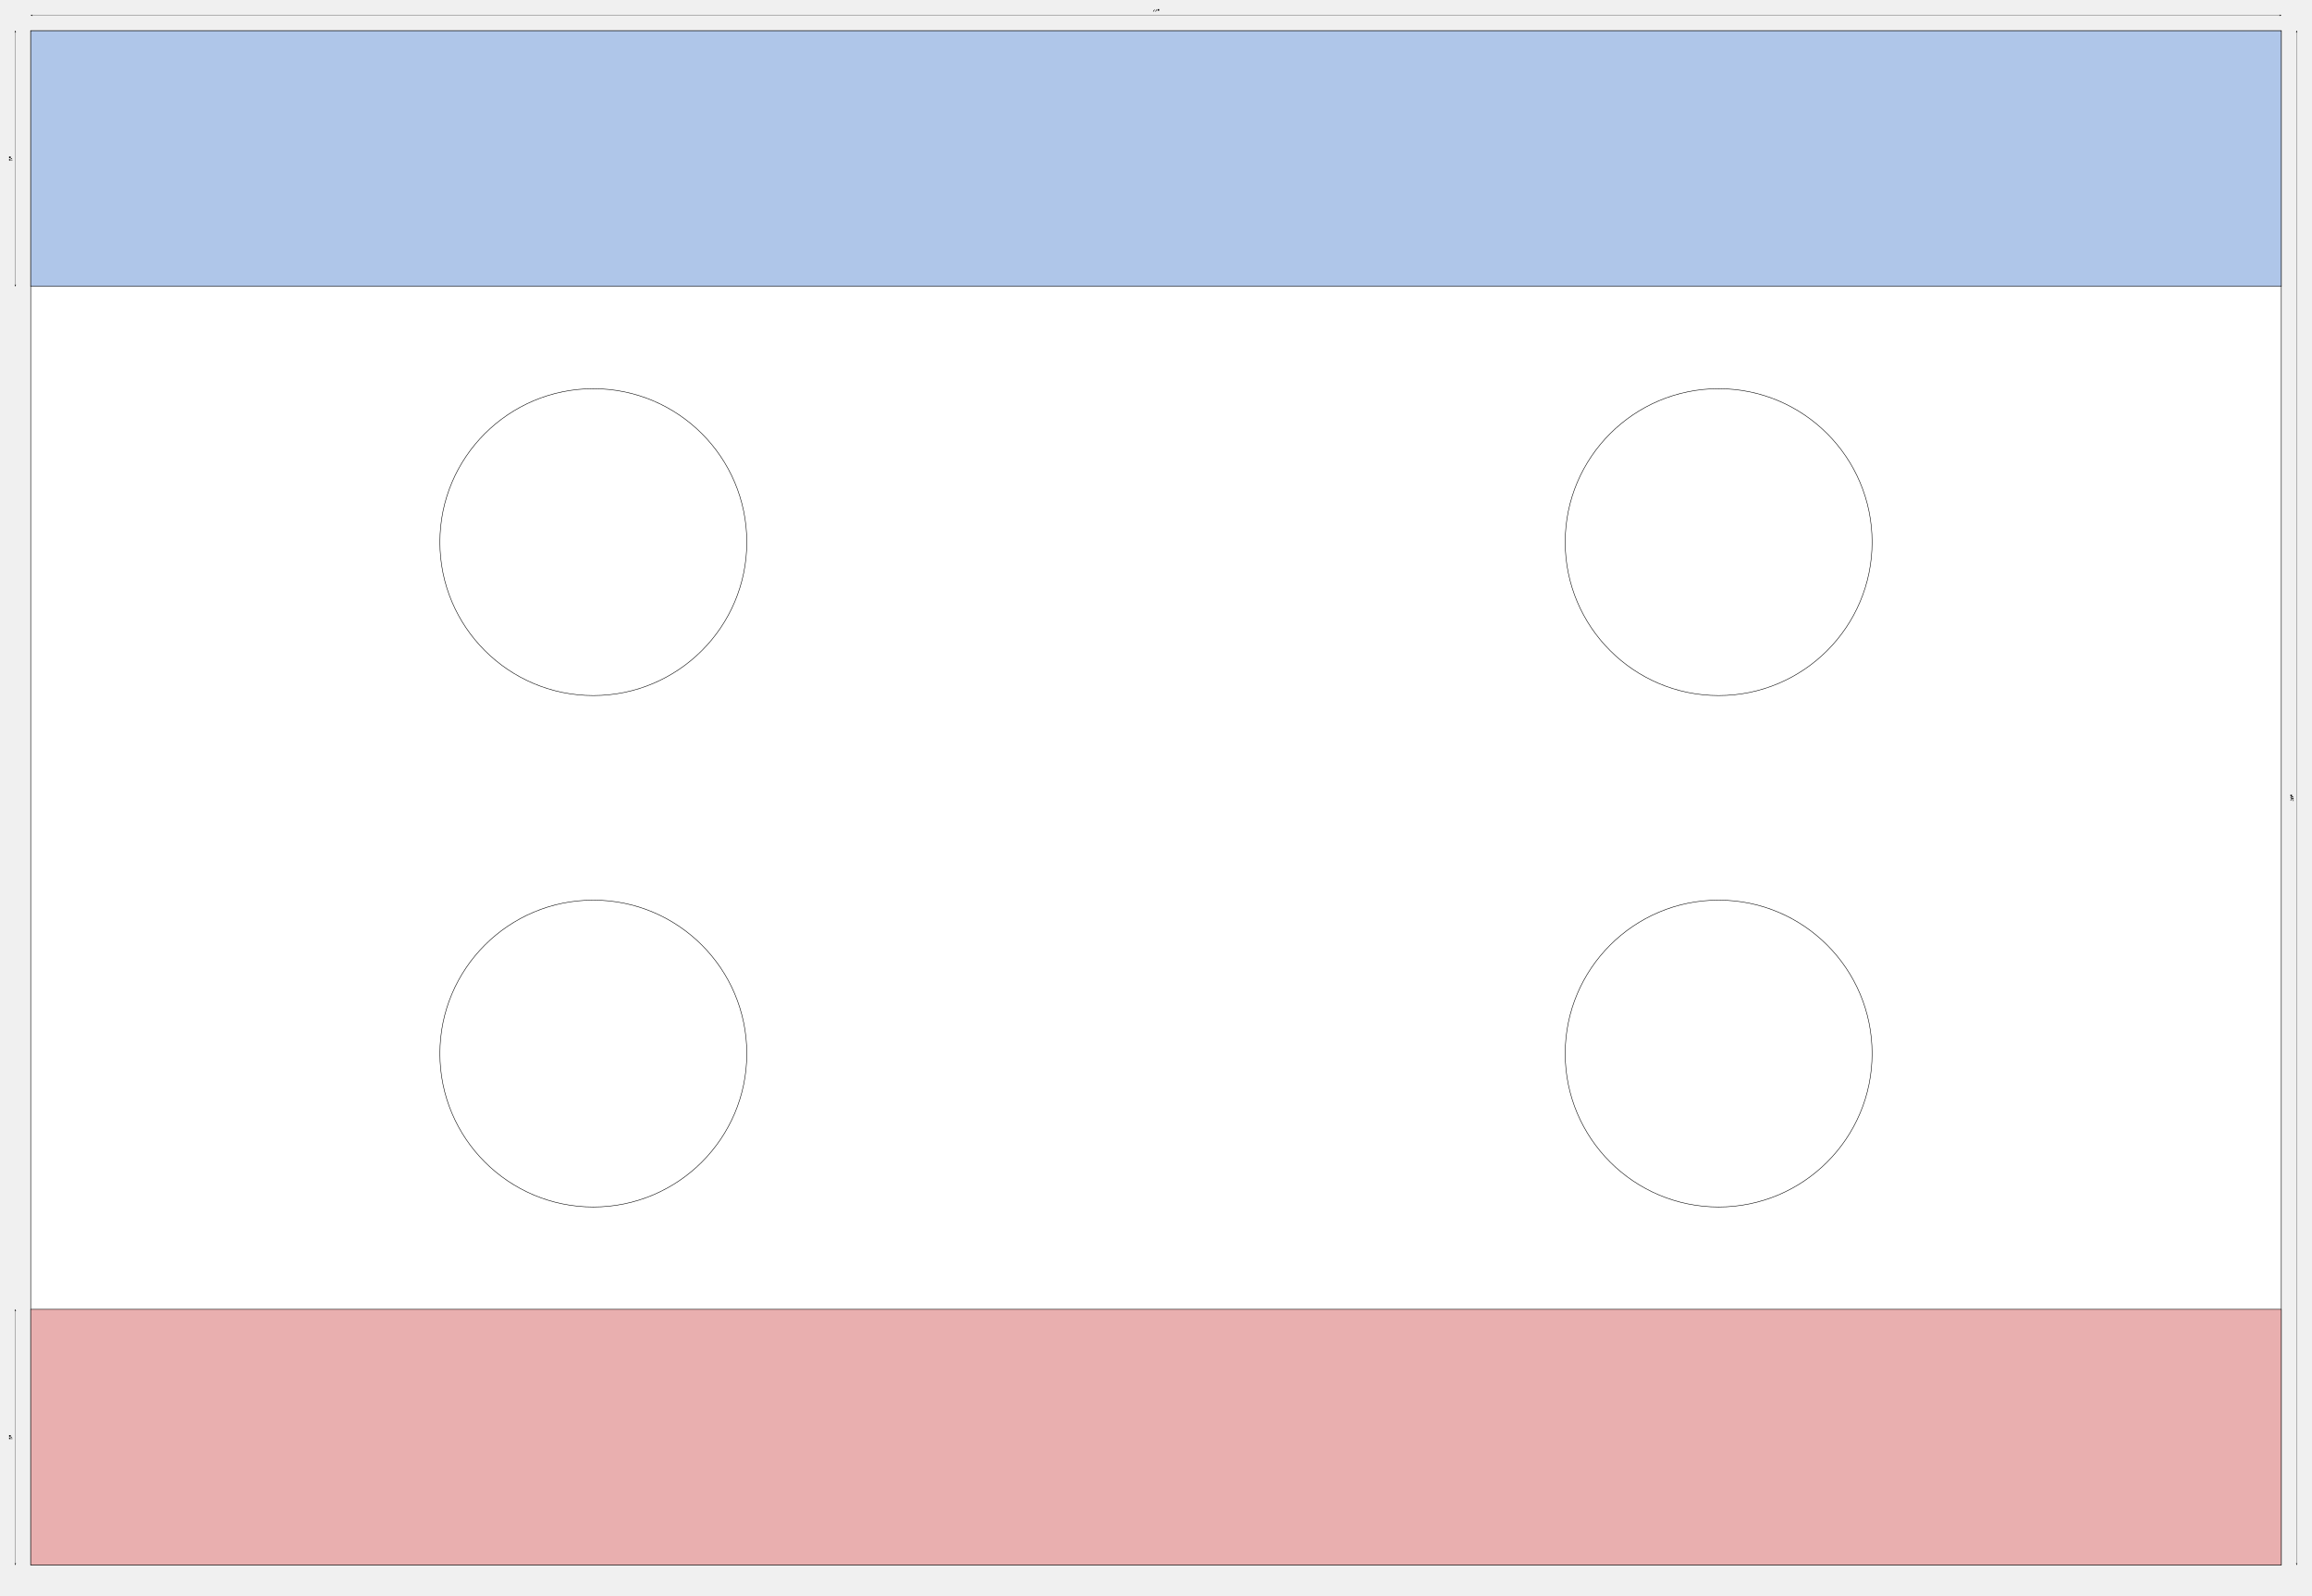
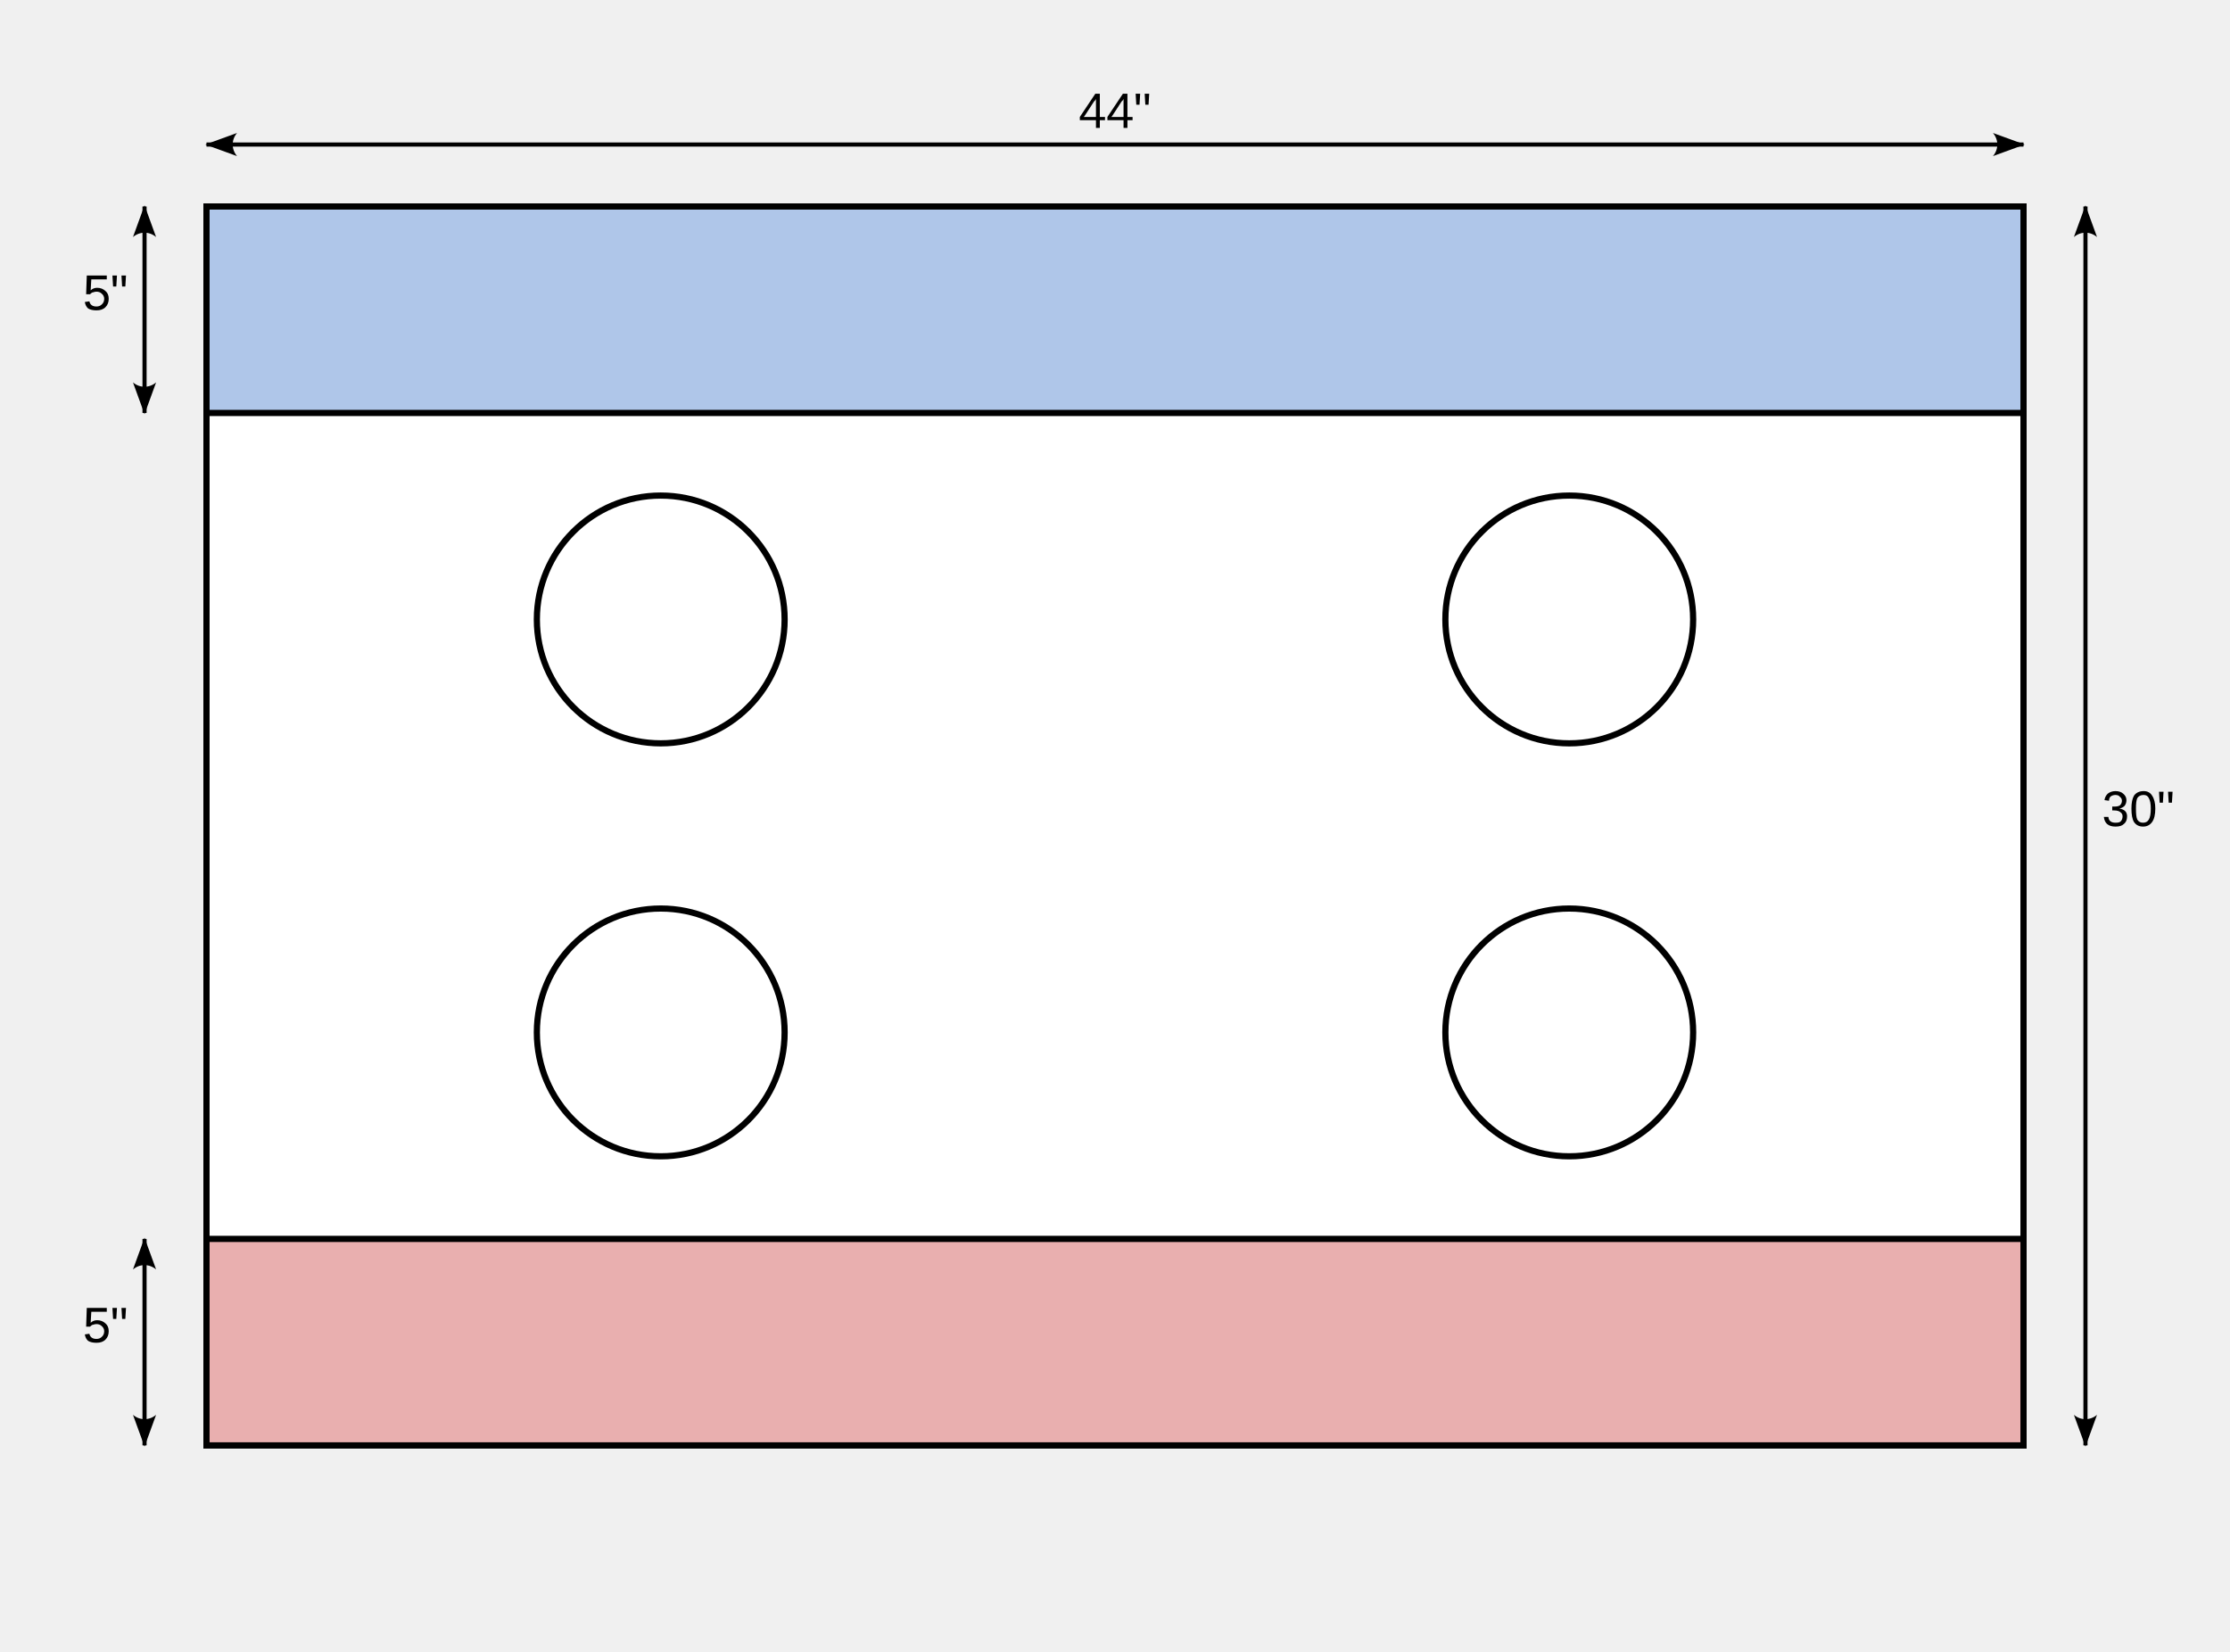
- <svg xmlns="http://www.w3.org/2000/svg" viewBox="-0.6 -0.6 45.2 31.2" width="45.2in" height="31.2in">
+ <svg xmlns="http://www.w3.org/2000/svg" viewBox="-5 -5 54 40" width="54in" height="40in">
  <defs>
    <marker id="dim-arrow" style="overflow:visible" refX="6" refY="0" orient="auto-start-reverse" markerWidth="1" markerHeight="1" viewBox="0 0 1 1">
      <path d="M -1.4,-2.8 6.3,0 -1.4,2.8 C 0,1.169 0,-1.162 -1.4,-2.8 Z" style="fill:context-stroke;fill-rule:evenodd;stroke:none" />
    </marker>
  </defs>
-   <rect x="0" y="0" width="44" height="30" fill="#ffffff" stroke="#000000" stroke-width="0.01" />
-   <rect x="0" y="0" width="44" height="5" fill="#afc6e9" stroke="#000000" stroke-width="0.01" />
-   <rect x="0" y="25" width="44" height="5" fill="#e9afaf" stroke="#000000" stroke-width="0.01" />
-   <line x1="0" y1="-0.3" x2="44" y2="-0.3" stroke="#000000" stroke-width="0.005" marker-start="url(#dim-arrow)" marker-end="url(#dim-arrow)" />
-   <text x="22" y="-0.36" font-family="Arial" font-size="0.08" text-anchor="middle">44"</text>
-   <line x1="44.3" y1="0" x2="44.3" y2="30" stroke="#000000" stroke-width="0.005" marker-start="url(#dim-arrow)" marker-end="url(#dim-arrow)" />
-   <text x="44.24" y="15" font-family="Arial" font-size="0.08" text-anchor="middle" transform="rotate(-90 44.24 15)">30"</text>
-   <line x1="-0.3" y1="0" x2="-0.3" y2="5" stroke="#000000" stroke-width="0.005" marker-start="url(#dim-arrow)" marker-end="url(#dim-arrow)" />
-   <text x="-0.36" y="2.5" font-family="Arial" font-size="0.08" text-anchor="middle" transform="rotate(-90 -0.36 2.5)">5"</text>
-   <line x1="-0.3" y1="25" x2="-0.3" y2="30" stroke="#000000" stroke-width="0.005" marker-start="url(#dim-arrow)" marker-end="url(#dim-arrow)" />
-   <text x="-0.36" y="27.5" font-family="Arial" font-size="0.08" text-anchor="middle" transform="rotate(-90 -0.36 27.5)">5"</text>
-   <circle cx="11" cy="10" r="3" fill="none" stroke="#000000" stroke-width="0.01" />
-   <circle cx="33" cy="10" r="3" fill="none" stroke="#000000" stroke-width="0.01" />
-   <circle cx="11" cy="20" r="3" fill="none" stroke="#000000" stroke-width="0.01" />
-   <circle cx="33" cy="20" r="3" fill="none" stroke="#000000" stroke-width="0.01" />
+   <rect x="0" y="0" width="44" height="30" fill="#ffffff" stroke="#000000" stroke-width="0.15" />
+   <rect x="0" y="0" width="44" height="5" fill="#afc6e9" stroke="#000000" stroke-width="0.15" />
+   <rect x="0" y="25" width="44" height="5" fill="#e9afaf" stroke="#000000" stroke-width="0.15" />
+   <line x1="0" y1="-1.5" x2="44" y2="-1.5" stroke="#000000" stroke-width="0.1" marker-start="url(#dim-arrow)" marker-end="url(#dim-arrow)" />
+   <text x="22" y="-1.9" font-family="Arial" font-size="1.2" text-anchor="middle">44"</text>
+   <line x1="45.5" y1="0" x2="45.5" y2="30" stroke="#000000" stroke-width="0.1" marker-start="url(#dim-arrow)" marker-end="url(#dim-arrow)" />
+   <text x="45.9" y="15" font-family="Arial" font-size="1.2" text-anchor="start">30"</text>
+   <line x1="-1.5" y1="0" x2="-1.5" y2="5" stroke="#000000" stroke-width="0.1" marker-start="url(#dim-arrow)" marker-end="url(#dim-arrow)" />
+   <text x="-1.9" y="2.5" font-family="Arial" font-size="1.2" text-anchor="end">5"</text>
+   <line x1="-1.5" y1="25" x2="-1.5" y2="30" stroke="#000000" stroke-width="0.1" marker-start="url(#dim-arrow)" marker-end="url(#dim-arrow)" />
+   <text x="-1.9" y="27.5" font-family="Arial" font-size="1.2" text-anchor="end">5"</text>
+   <circle cx="11" cy="10" r="3" fill="none" stroke="#000000" stroke-width="0.15" />
+   <circle cx="33" cy="10" r="3" fill="none" stroke="#000000" stroke-width="0.15" />
+   <circle cx="11" cy="20" r="3" fill="none" stroke="#000000" stroke-width="0.15" />
+   <circle cx="33" cy="20" r="3" fill="none" stroke="#000000" stroke-width="0.15" />
</svg>
